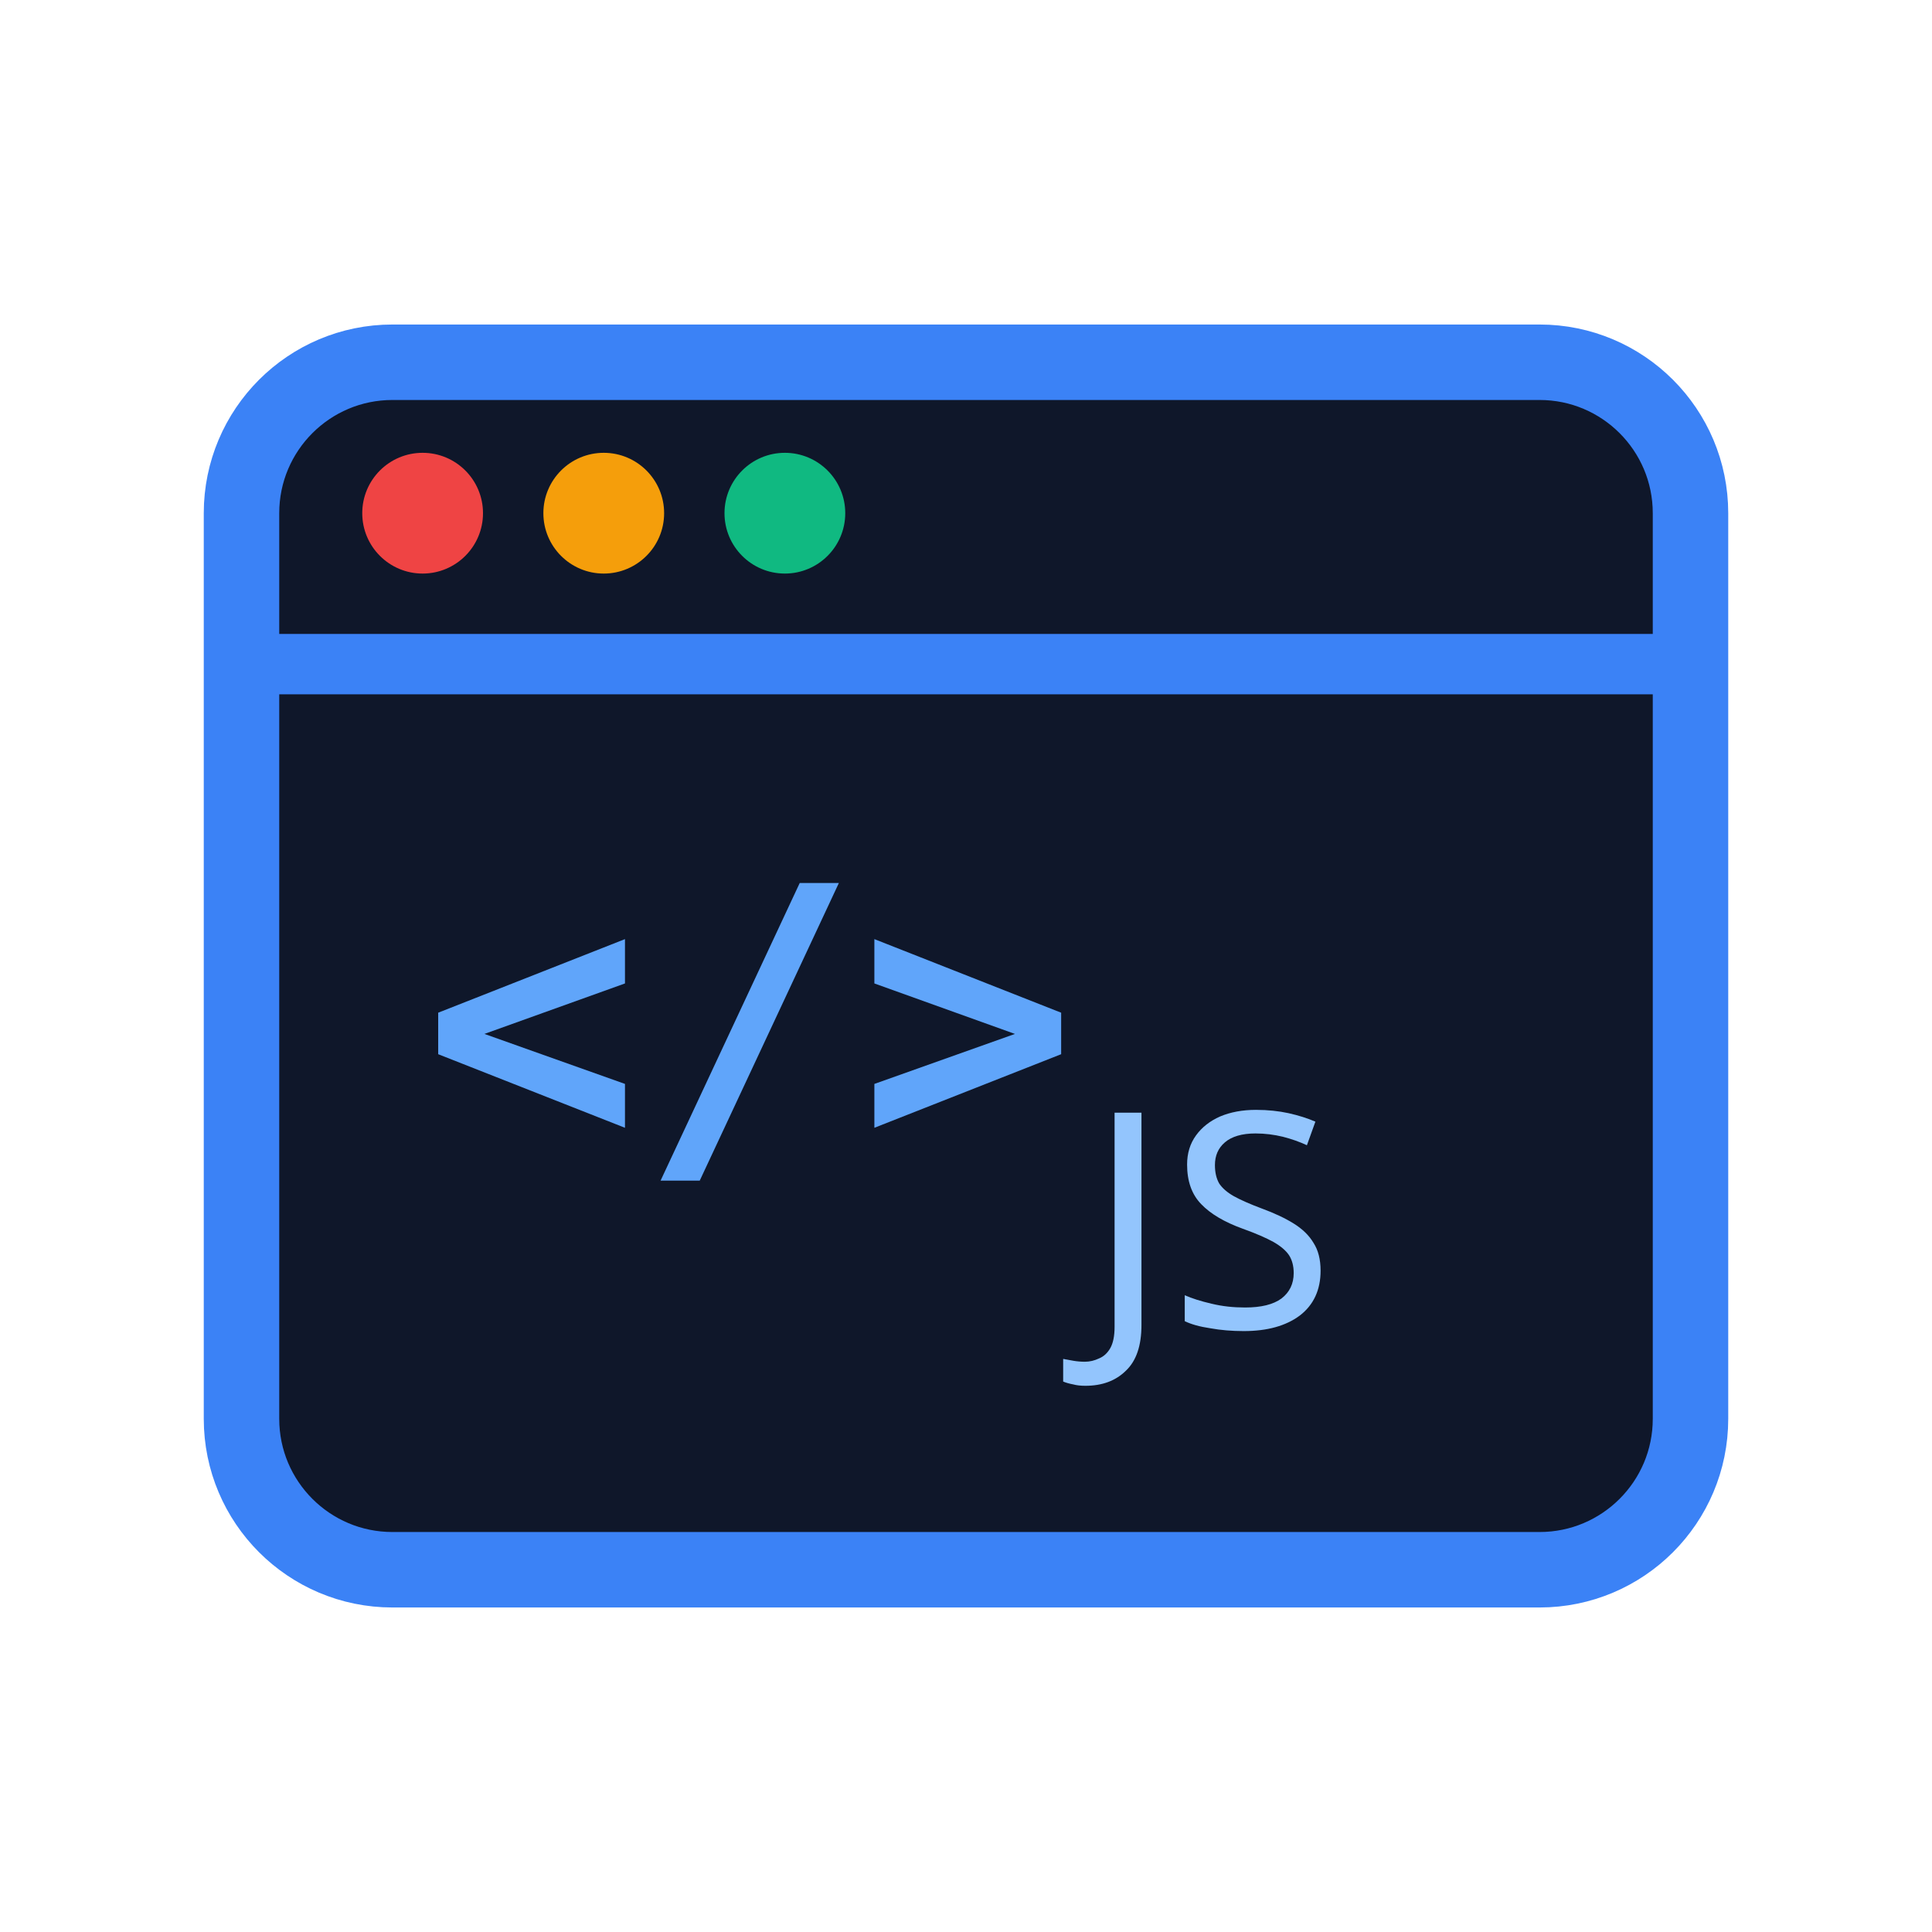
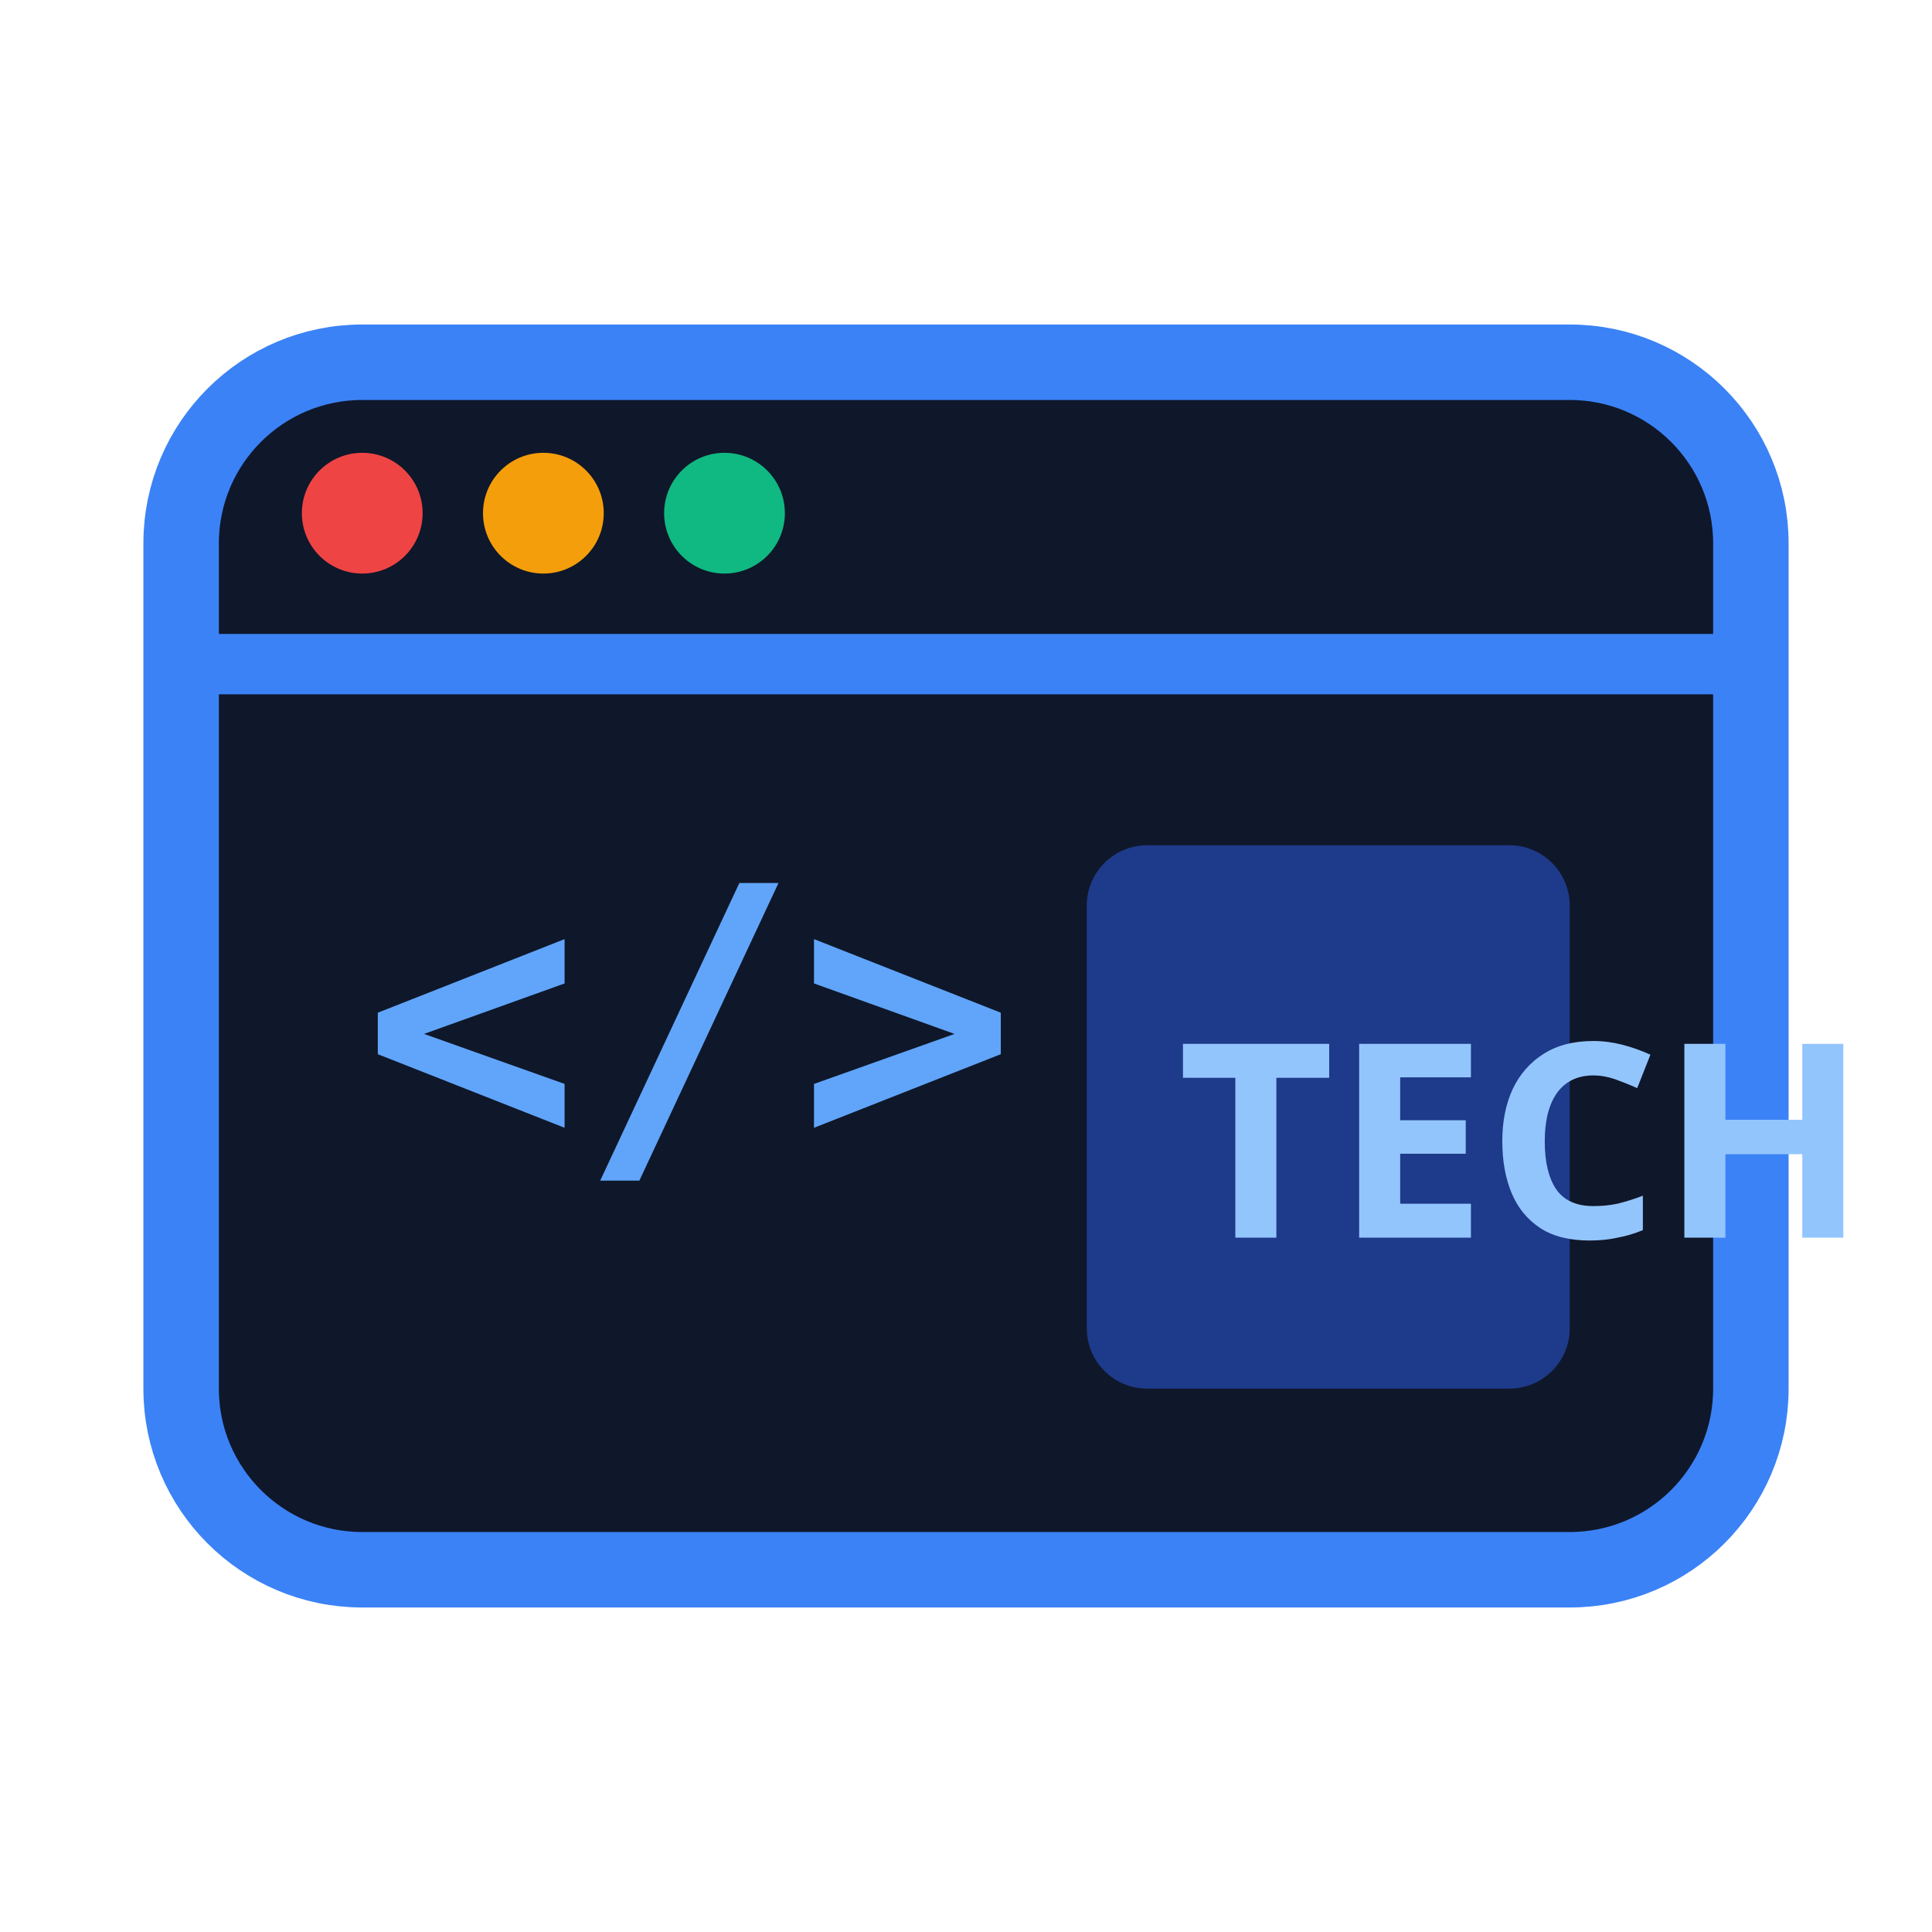
<svg xmlns="http://www.w3.org/2000/svg" viewBox="0 0 64 64" width="64" height="64">
-   <rect x="8" y="12" width="48" height="40" rx="5" fill="#0f172a" stroke="#3b82f6" stroke-width="2.5" />
-   <line x1="8" y1="22" x2="56" y2="22" stroke="#3b82f6" stroke-width="2" />
-   <circle cx="14" cy="17" r="2" fill="#ef4444" />
-   <circle cx="20" cy="17" r="2" fill="#f59e0b" />
-   <circle cx="26" cy="17" r="2" fill="#10b981" />
-   <text x="14" y="38" font-family="monospace" font-size="12" fill="#60a5fa" font-weight="bold">&lt;/&gt;</text>
-   <text x="36" y="44" font-family="sans-serif" font-size="10" fill="#93c5fd">JS</text>
+   <rect x="6" y="12" width="52" height="40" rx="6" fill="#0f172a" stroke="#3b82f6" stroke-width="2.5" />
+   <line x1="6" y1="22" x2="58" y2="22" stroke="#3b82f6" stroke-width="2" />
+   <circle cx="12" cy="17" r="2" fill="#ef4444" />
+   <circle cx="18" cy="17" r="2" fill="#f59e0b" />
+   <circle cx="24" cy="17" r="2" fill="#10b981" />
+   <text x="12" y="38" font-family="monospace" font-size="12" fill="#60a5fa" font-weight="bold">&lt;/&gt;</text>
+   <rect x="36" y="28" width="16" height="18" rx="2" fill="#1e3a8a" />
+   <text x="39" y="41" font-family="sans-serif" font-size="9" fill="#93c5fd" font-weight="bold">TECH</text>
</svg>
